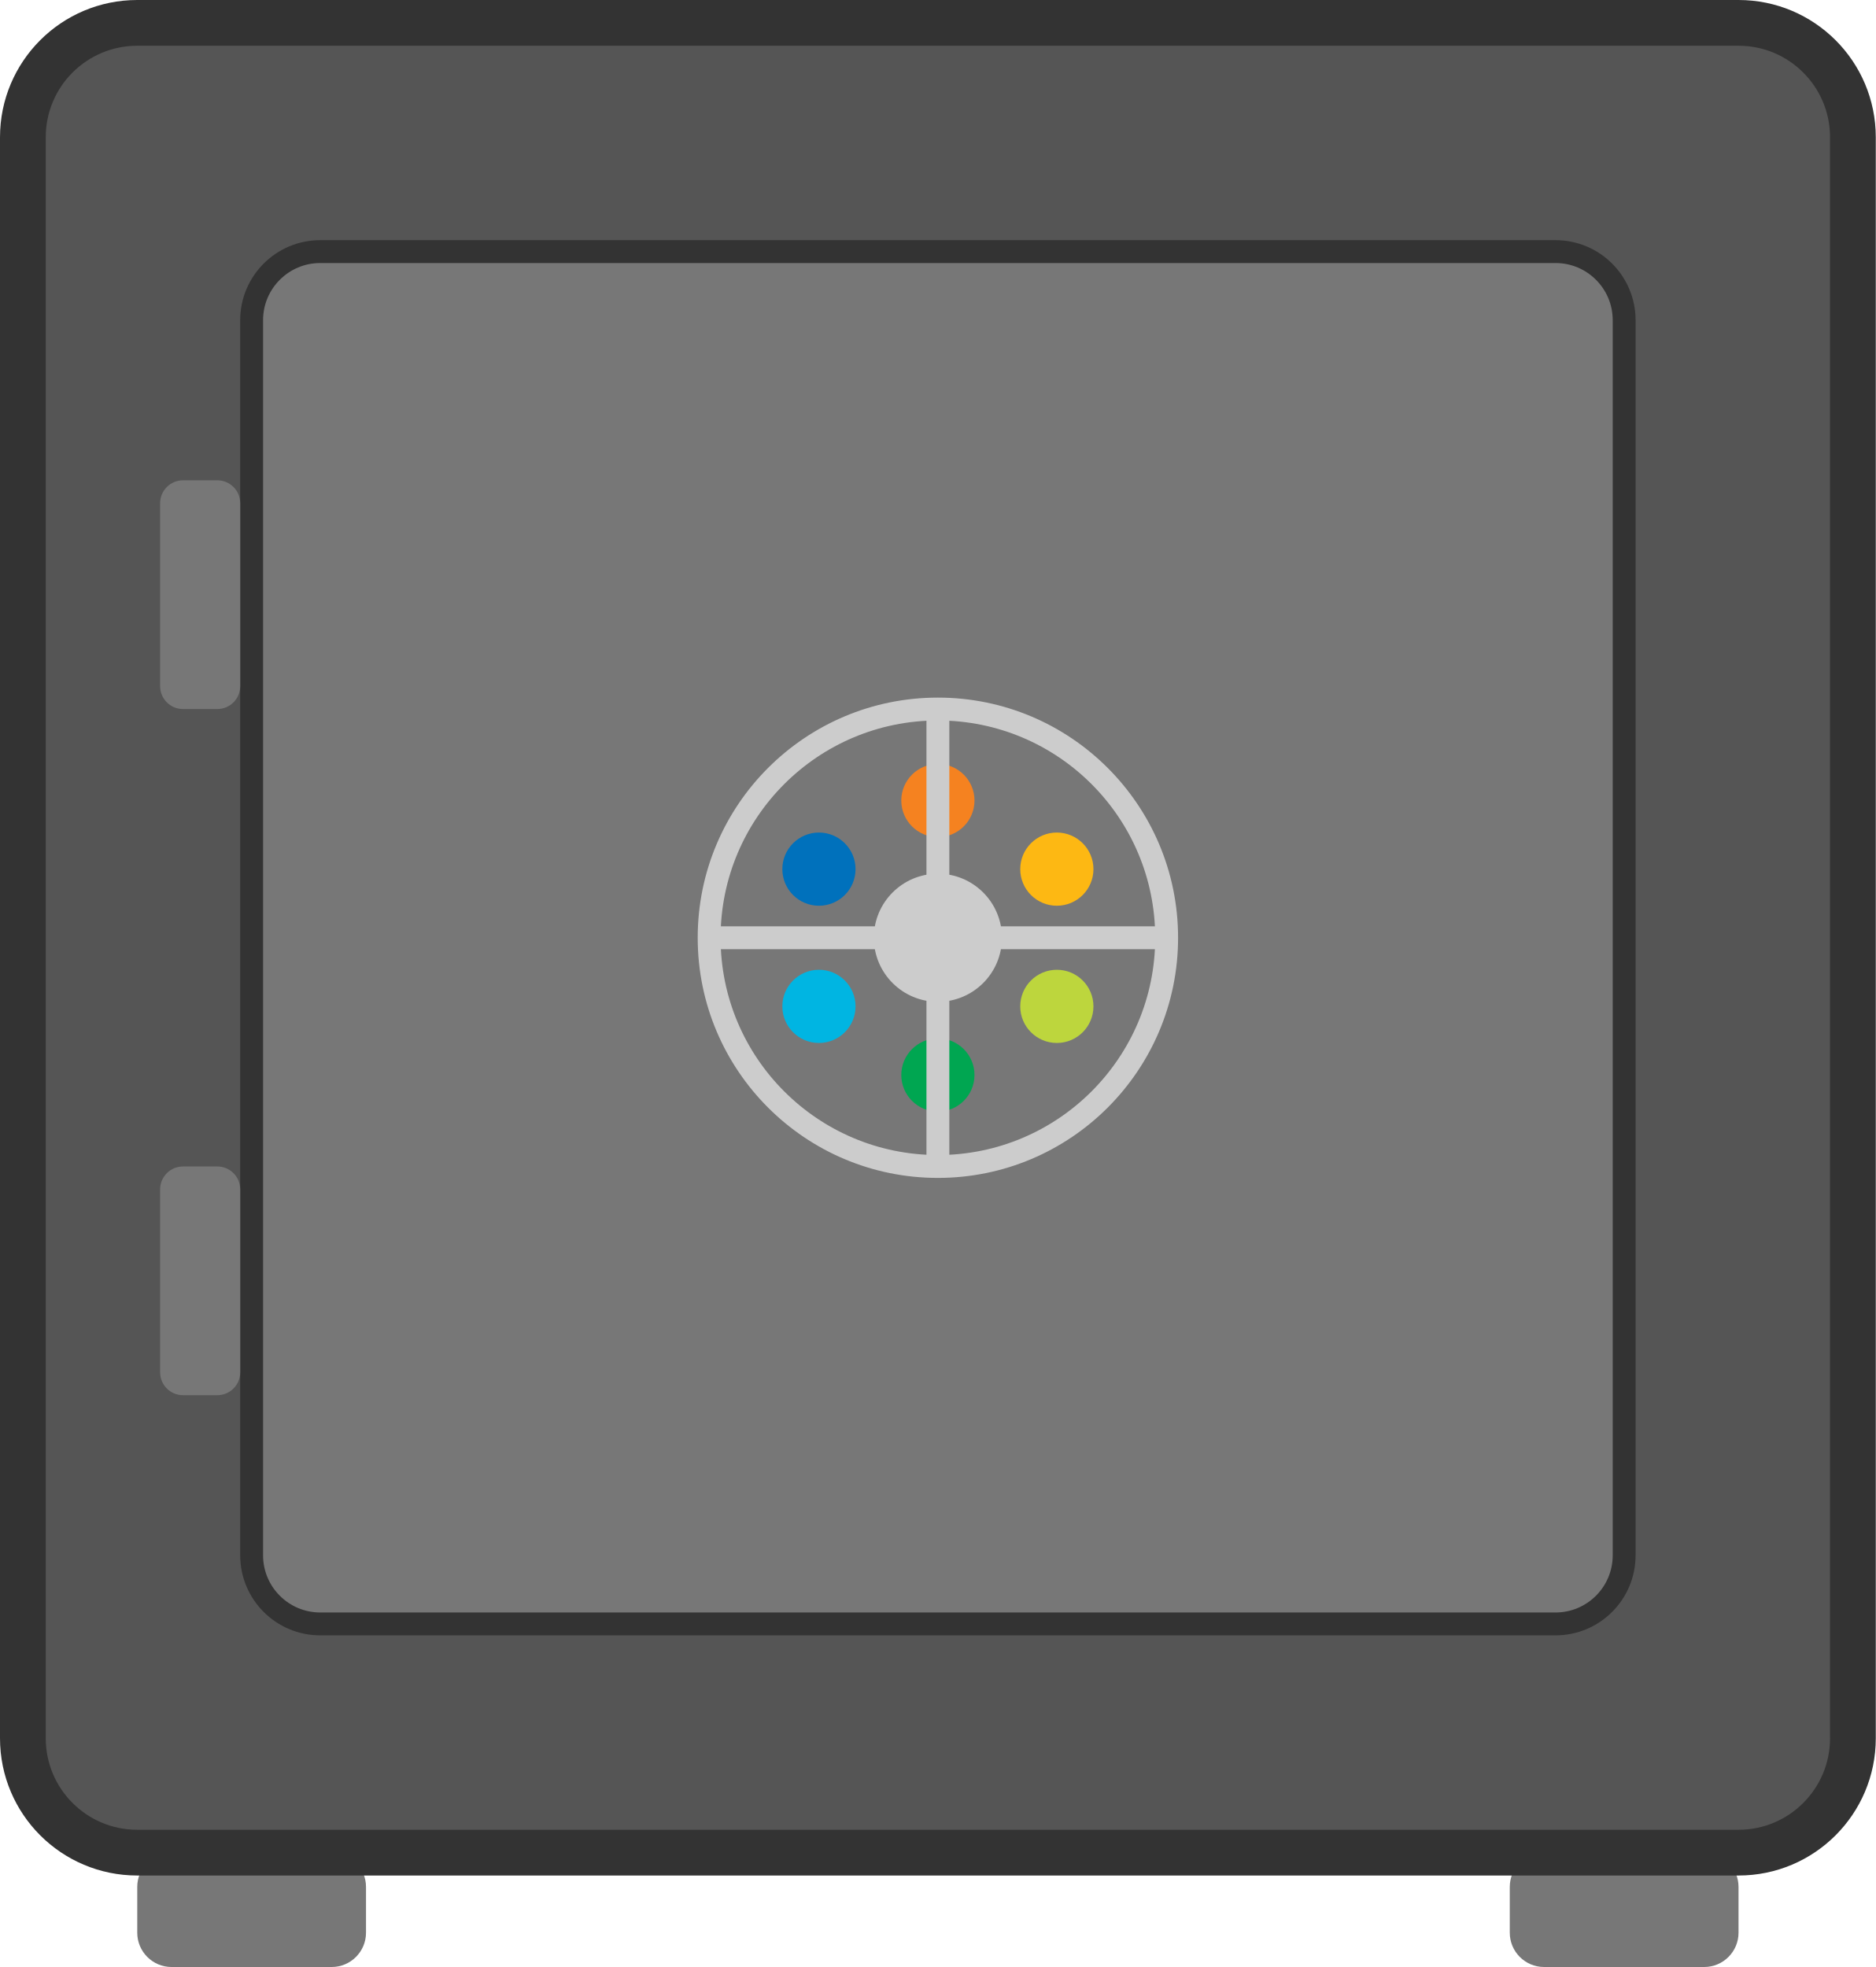
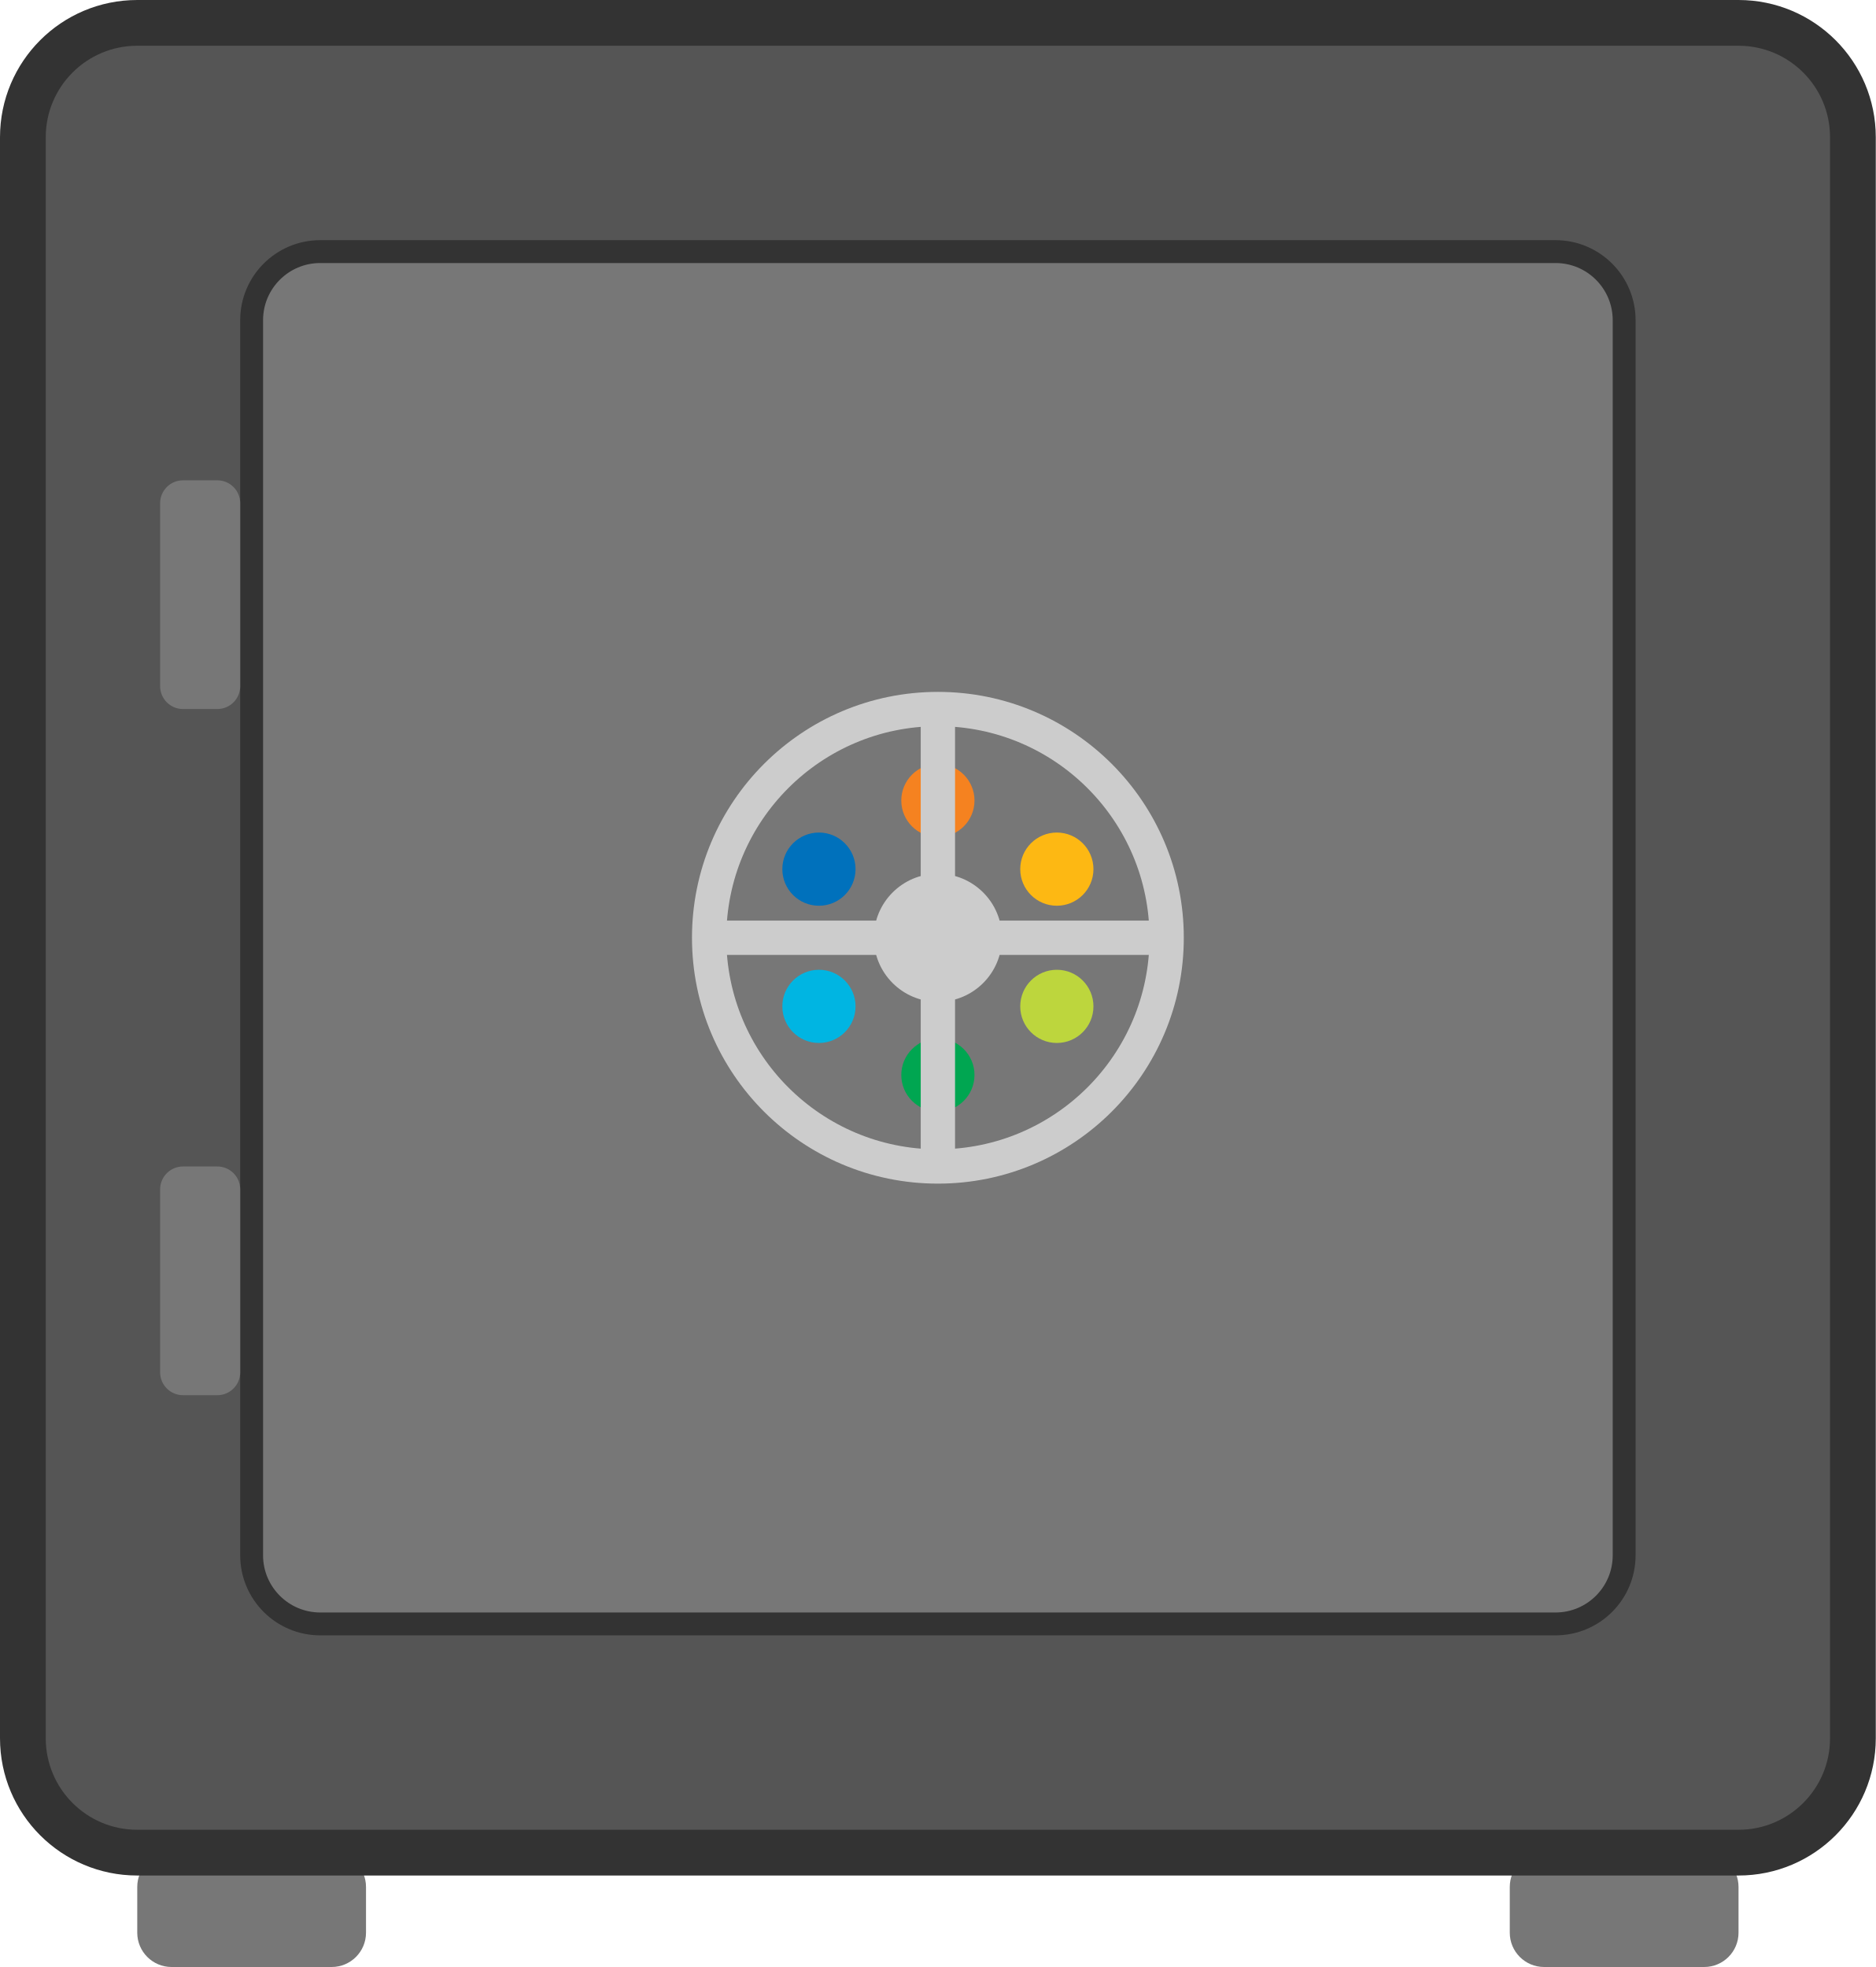
<svg xmlns="http://www.w3.org/2000/svg" viewBox="28 18 164 172">
  <rect x="40" y="180" width="20" height="10" rx="3" fill="#777" />
  <rect x="160" y="180" width="20" height="10" rx="3" fill="#777" />
  <rect x="30" y="20" width="160" height="160" rx="10" ry="10" fill="#555" stroke="#333" stroke-width="4" />
  <rect x="50" y="40" width="120" height="120" rx="6" ry="6" fill="#777" stroke="#333" stroke-width="2" />
  <g transform="translate(110,100) scale(0.4)">
    <circle cx="0" cy="-30" r="8" fill="#f58220" />
    <circle cx="26" cy="-15" r="8" fill="#fdb813" />
    <circle cx="26" cy="15" r="8" fill="#bdd63d" />
    <circle cx="0" cy="30" r="8" fill="#00a651" />
    <circle cx="-26" cy="15" r="8" fill="#00b5e2" />
    <circle cx="-26" cy="-15" r="8" fill="#0071bc" />
    <circle cx="0" cy="0" r="14" fill="#ccc" />
  </g>
-   <line x1="110" y1="80" x2="110" y2="120" stroke="#ccc" stroke-width="2" />
-   <line x1="90" y1="100" x2="130" y2="100" stroke="#ccc" stroke-width="2" />
-   <circle cx="110" cy="100" r="20" fill="none" stroke="#ccc" stroke-width="2" />
+   <line x1="110" y1="80" x2="110" y2="120" stroke="#ccc" stroke-width="3" />
+   <line x1="90" y1="100" x2="130" y2="100" stroke="#ccc" stroke-width="3" />
+   <circle cx="110" cy="100" r="20" fill="none" stroke="#ccc" stroke-width="3" />
  <rect x="42" y="60" width="7" height="20" rx="2" fill="#777" />
  <rect x="42" y="120" width="7" height="20" rx="2" fill="#777" />
</svg>
